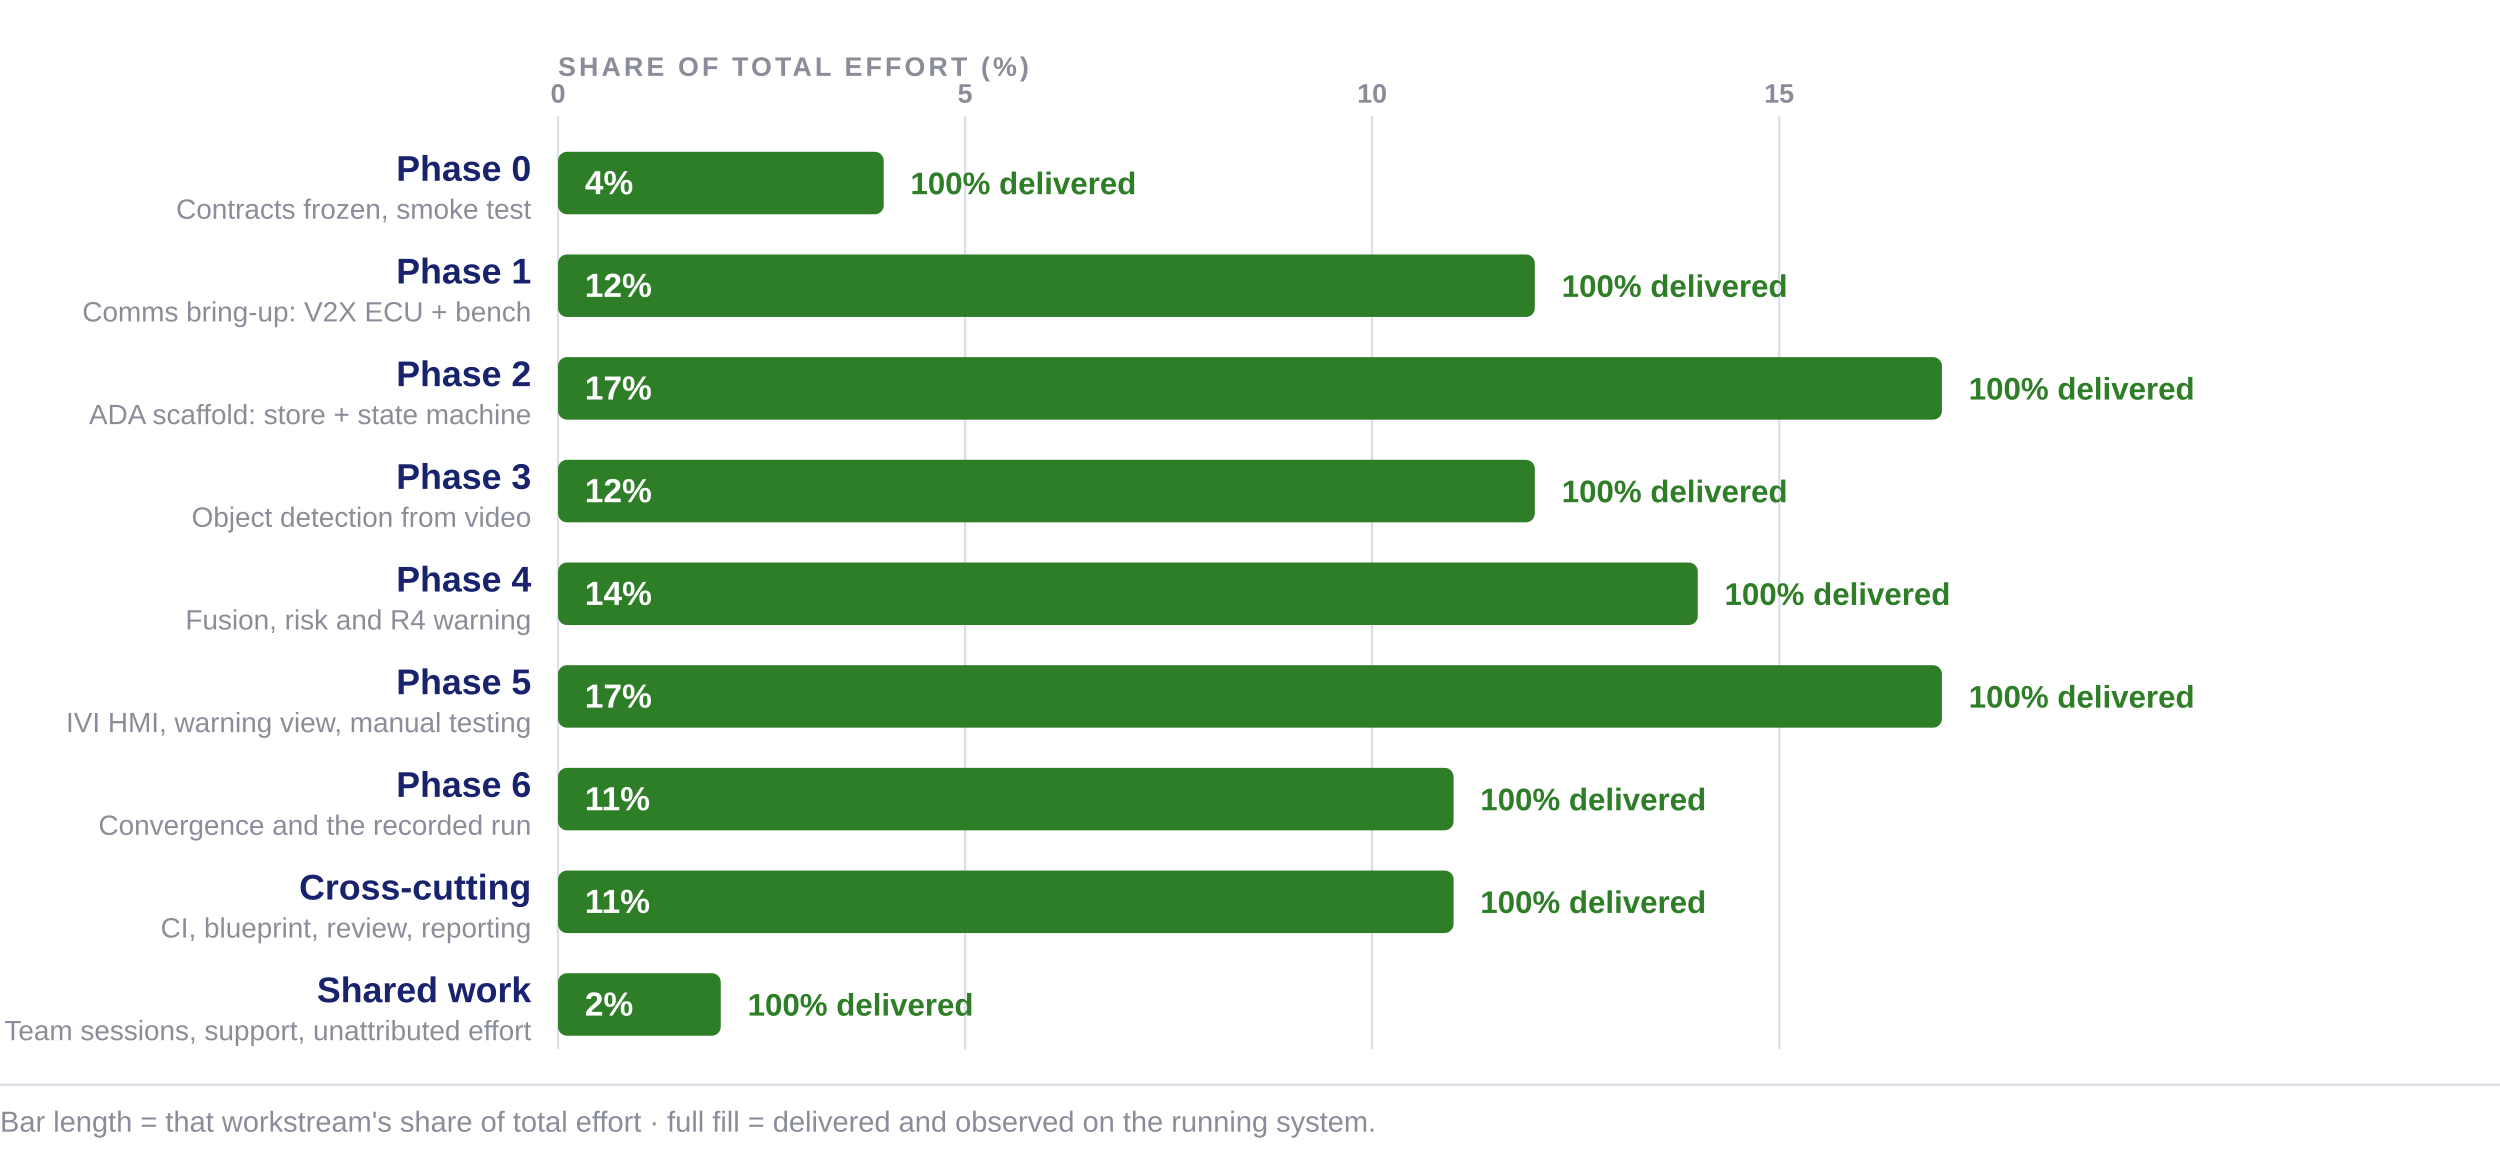
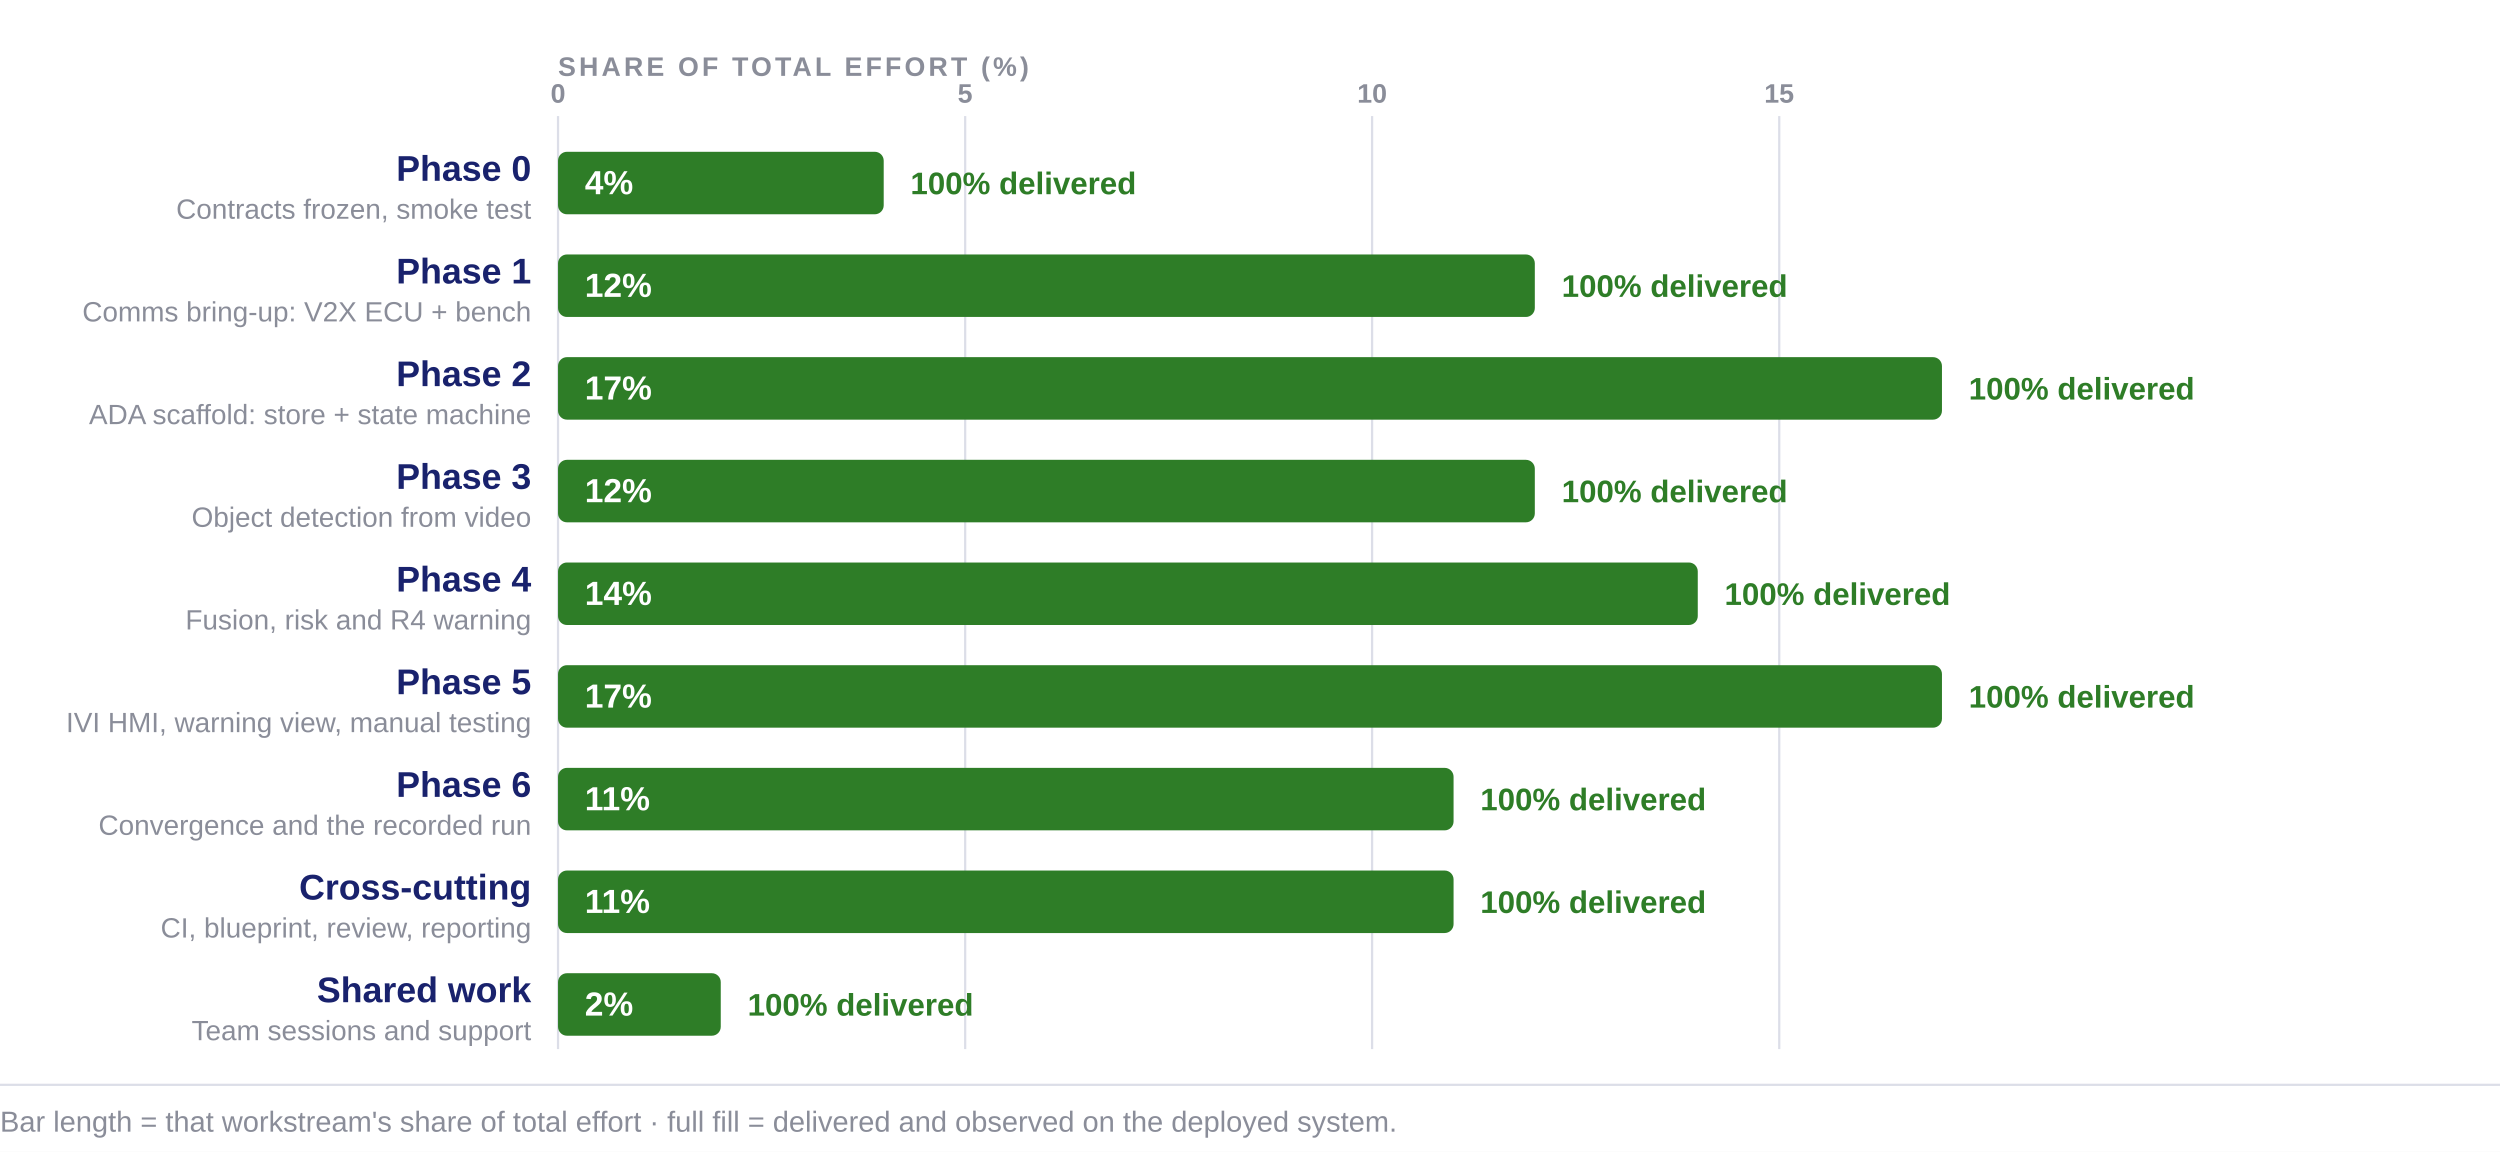
<svg xmlns="http://www.w3.org/2000/svg" viewBox="0 0 1120 516" width="1120" height="516" font-family="Segoe UI, Segoe UI Variable, Helvetica Neue, Arial, sans-serif">
  <rect width="1120" height="516" fill="#ffffff" />
  <text x="250" y="34" font-size="12" fill="#8a8d99" font-weight="700" letter-spacing="1.4">SHARE OF TOTAL EFFORT (%)</text>
  <line x1="250.0" y1="52" x2="250.0" y2="470" stroke="#DCDEE8" stroke-width="1" />
  <text x="250.0" y="46" font-size="12" fill="#8a8d99" font-weight="600" text-anchor="middle">0</text>
  <line x1="432.4" y1="52" x2="432.4" y2="470" stroke="#DCDEE8" stroke-width="1" />
  <text x="432.353" y="46" font-size="12" fill="#8a8d99" font-weight="600" text-anchor="middle">5</text>
  <line x1="614.7" y1="52" x2="614.7" y2="470" stroke="#DCDEE8" stroke-width="1" />
  <text x="614.706" y="46" font-size="12" fill="#8a8d99" font-weight="600" text-anchor="middle">10</text>
  <line x1="797.1" y1="52" x2="797.1" y2="470" stroke="#DCDEE8" stroke-width="1" />
  <text x="797.059" y="46" font-size="12" fill="#8a8d99" font-weight="600" text-anchor="middle">15</text>
  <text x="238" y="81" font-size="16" fill="#19226D" font-weight="700" text-anchor="end">Phase 0</text>
  <text x="238" y="98" font-size="12.5" fill="#8a8d99" font-weight="400" text-anchor="end">Contracts frozen, smoke test</text>
  <rect x="250" y="68" width="145.9" height="28" rx="4" fill="#2E7D27" />
  <text x="262" y="87" font-size="15" fill="#ffffff" font-weight="700">4%</text>
  <text x="407.882" y="87" font-size="14" fill="#2E7D27" font-weight="700">100% delivered</text>
  <text x="238" y="127" font-size="16" fill="#19226D" font-weight="700" text-anchor="end">Phase 1</text>
  <text x="238" y="144" font-size="12.5" fill="#8a8d99" font-weight="400" text-anchor="end">Comms bring-up: V2X ECU + bench</text>
  <rect x="250" y="114" width="437.6" height="28" rx="4" fill="#2E7D27" />
  <text x="262" y="133" font-size="15" fill="#ffffff" font-weight="700">12%</text>
  <text x="699.647" y="133" font-size="14" fill="#2E7D27" font-weight="700">100% delivered</text>
  <text x="238" y="173" font-size="16" fill="#19226D" font-weight="700" text-anchor="end">Phase 2</text>
  <text x="238" y="190" font-size="12.5" fill="#8a8d99" font-weight="400" text-anchor="end">ADA scaffold: store + state machine</text>
  <rect x="250" y="160" width="620.0" height="28" rx="4" fill="#2E7D27" />
  <text x="262" y="179" font-size="15" fill="#ffffff" font-weight="700">17%</text>
  <text x="882.0" y="179" font-size="14" fill="#2E7D27" font-weight="700">100% delivered</text>
  <text x="238" y="219" font-size="16" fill="#19226D" font-weight="700" text-anchor="end">Phase 3</text>
  <text x="238" y="236" font-size="12.5" fill="#8a8d99" font-weight="400" text-anchor="end">Object detection from video</text>
  <rect x="250" y="206" width="437.6" height="28" rx="4" fill="#2E7D27" />
  <text x="262" y="225" font-size="15" fill="#ffffff" font-weight="700">12%</text>
  <text x="699.647" y="225" font-size="14" fill="#2E7D27" font-weight="700">100% delivered</text>
  <text x="238" y="265" font-size="16" fill="#19226D" font-weight="700" text-anchor="end">Phase 4</text>
  <text x="238" y="282" font-size="12.5" fill="#8a8d99" font-weight="400" text-anchor="end">Fusion, risk and R4 warning</text>
  <rect x="250" y="252" width="510.6" height="28" rx="4" fill="#2E7D27" />
  <text x="262" y="271" font-size="15" fill="#ffffff" font-weight="700">14%</text>
  <text x="772.588" y="271" font-size="14" fill="#2E7D27" font-weight="700">100% delivered</text>
  <text x="238" y="311" font-size="16" fill="#19226D" font-weight="700" text-anchor="end">Phase 5</text>
  <text x="238" y="328" font-size="12.5" fill="#8a8d99" font-weight="400" text-anchor="end">IVI HMI, warning view, manual testing</text>
  <rect x="250" y="298" width="620.0" height="28" rx="4" fill="#2E7D27" />
  <text x="262" y="317" font-size="15" fill="#ffffff" font-weight="700">17%</text>
  <text x="882.0" y="317" font-size="14" fill="#2E7D27" font-weight="700">100% delivered</text>
  <text x="238" y="357" font-size="16" fill="#19226D" font-weight="700" text-anchor="end">Phase 6</text>
  <text x="238" y="374" font-size="12.5" fill="#8a8d99" font-weight="400" text-anchor="end">Convergence and the recorded run</text>
  <rect x="250" y="344" width="401.2" height="28" rx="4" fill="#2E7D27" />
  <text x="262" y="363" font-size="15" fill="#ffffff" font-weight="700">11%</text>
  <text x="663.176" y="363" font-size="14" fill="#2E7D27" font-weight="700">100% delivered</text>
  <text x="238" y="403" font-size="16" fill="#19226D" font-weight="700" text-anchor="end">Cross-cutting</text>
  <text x="238" y="420" font-size="12.5" fill="#8a8d99" font-weight="400" text-anchor="end">CI, blueprint, review, reporting</text>
  <rect x="250" y="390" width="401.2" height="28" rx="4" fill="#2E7D27" />
  <text x="262" y="409" font-size="15" fill="#ffffff" font-weight="700">11%</text>
  <text x="663.176" y="409" font-size="14" fill="#2E7D27" font-weight="700">100% delivered</text>
  <text x="238" y="449" font-size="16" fill="#19226D" font-weight="700" text-anchor="end">Shared work</text>
-   <text x="238" y="466" font-size="12.5" fill="#8a8d99" font-weight="400" text-anchor="end">Team sessions, support, unattributed effort</text>
+   <text x="238" y="466" font-size="12.5" fill="#8a8d99" font-weight="400" text-anchor="end">Team sessions and support</text>
  <rect x="250" y="436" width="72.9" height="28" rx="4" fill="#2E7D27" />
  <text x="262" y="455" font-size="15" fill="#ffffff" font-weight="700">2%</text>
  <text x="334.941" y="455" font-size="14" fill="#2E7D27" font-weight="700">100% delivered</text>
  <line x1="0" y1="486" x2="1120" y2="486" stroke="#DCDEE8" />
-   <text x="0" y="507" font-size="13" fill="#8a8d99" font-weight="400">Bar length = that workstream's share of total effort · full fill = delivered and observed on the running system.</text>
+   <text x="0" y="507" font-size="13" fill="#8a8d99" font-weight="400">Bar length = that workstream's share of total effort · full fill = delivered and observed on the deployed system.</text>
</svg>
